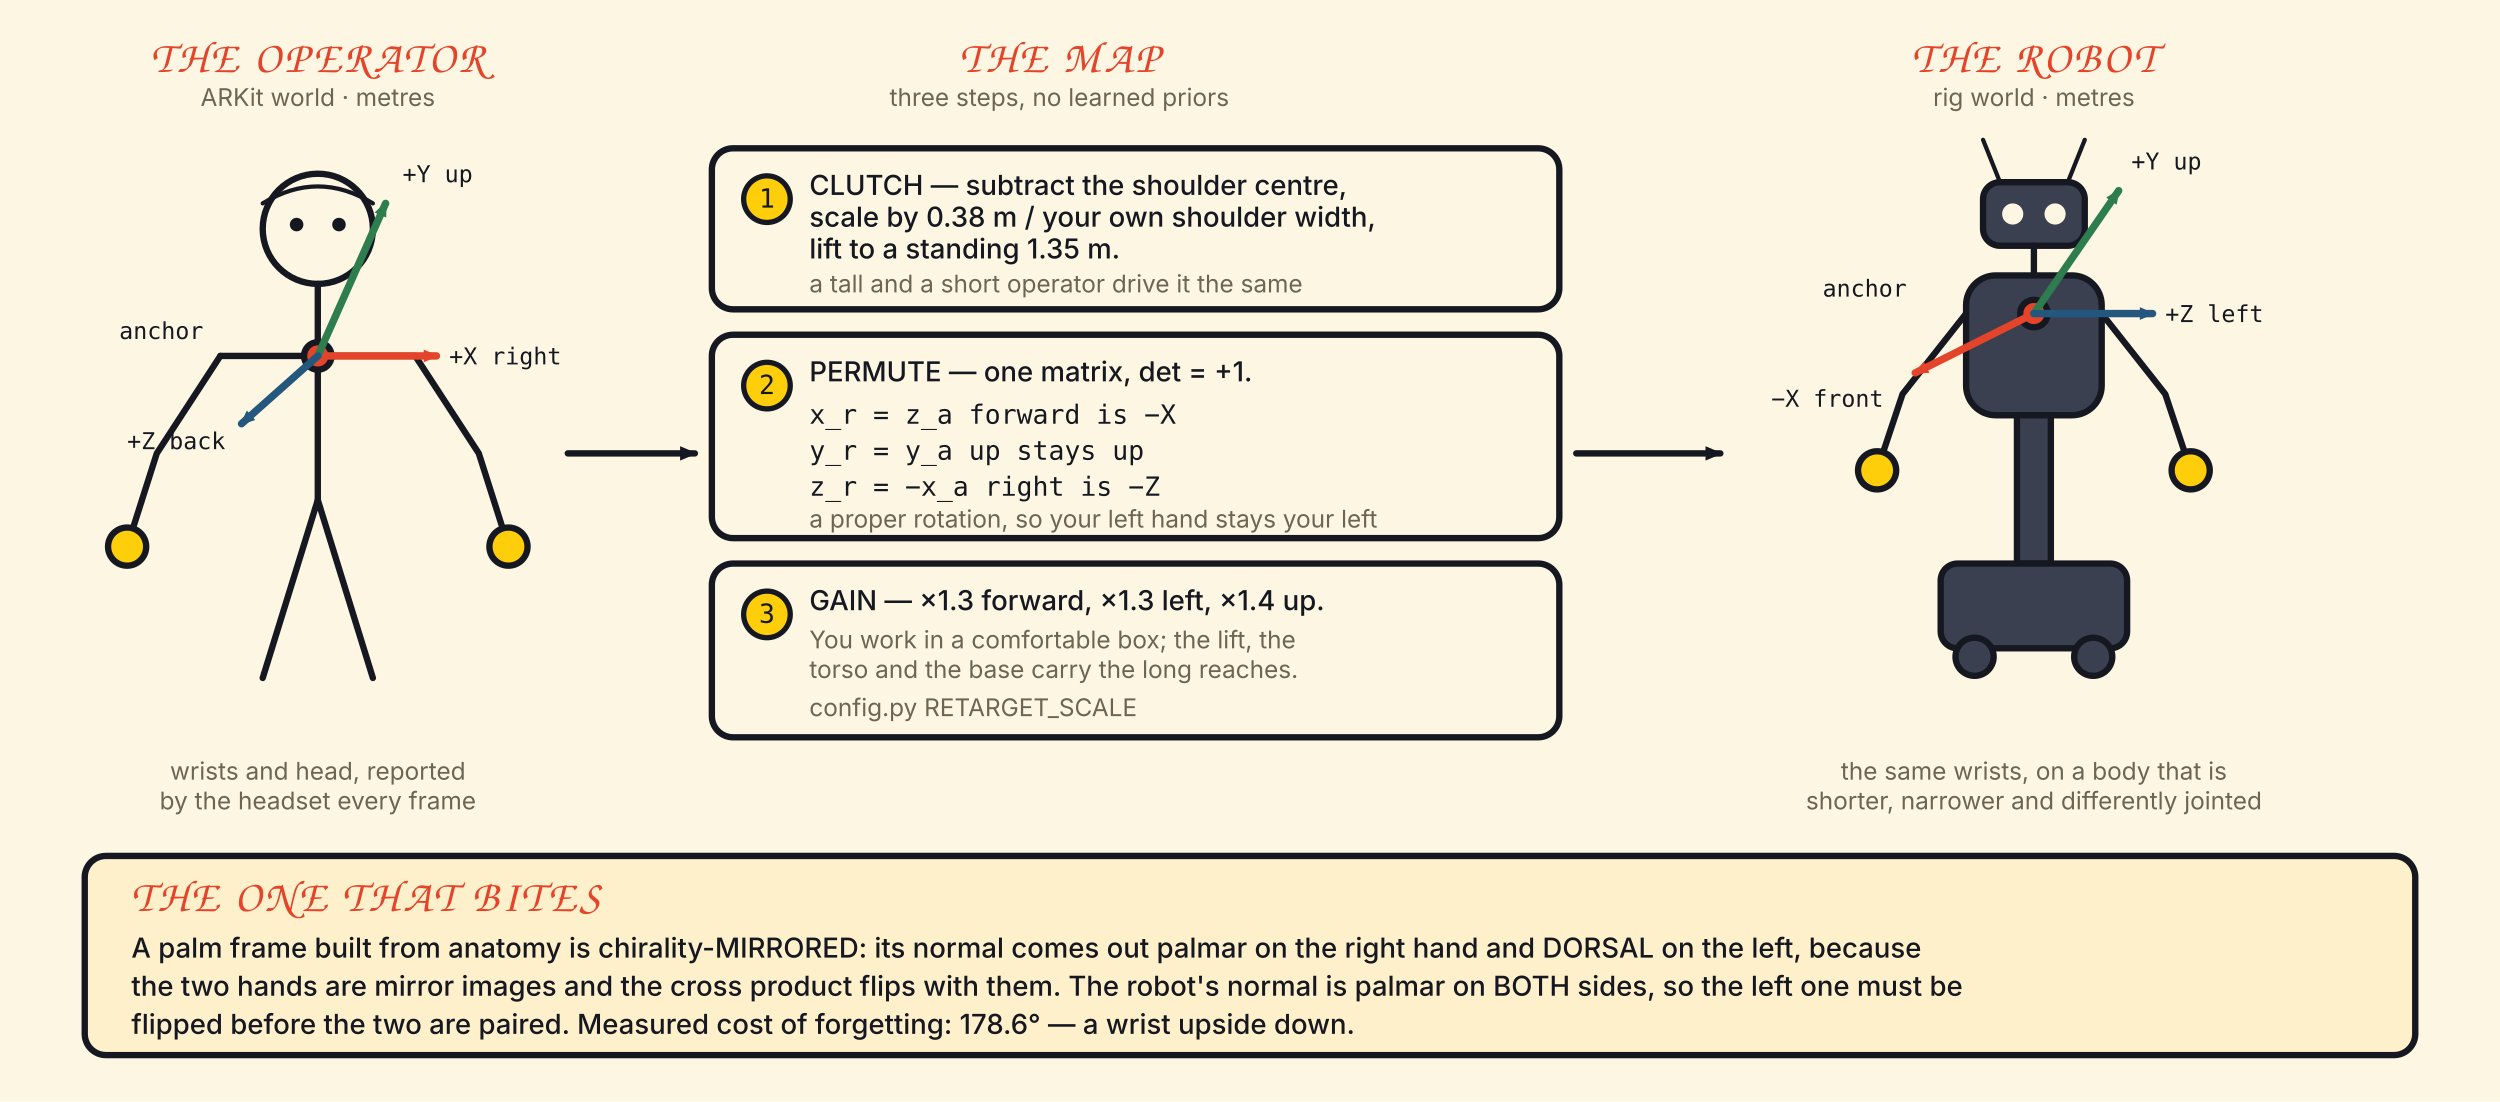
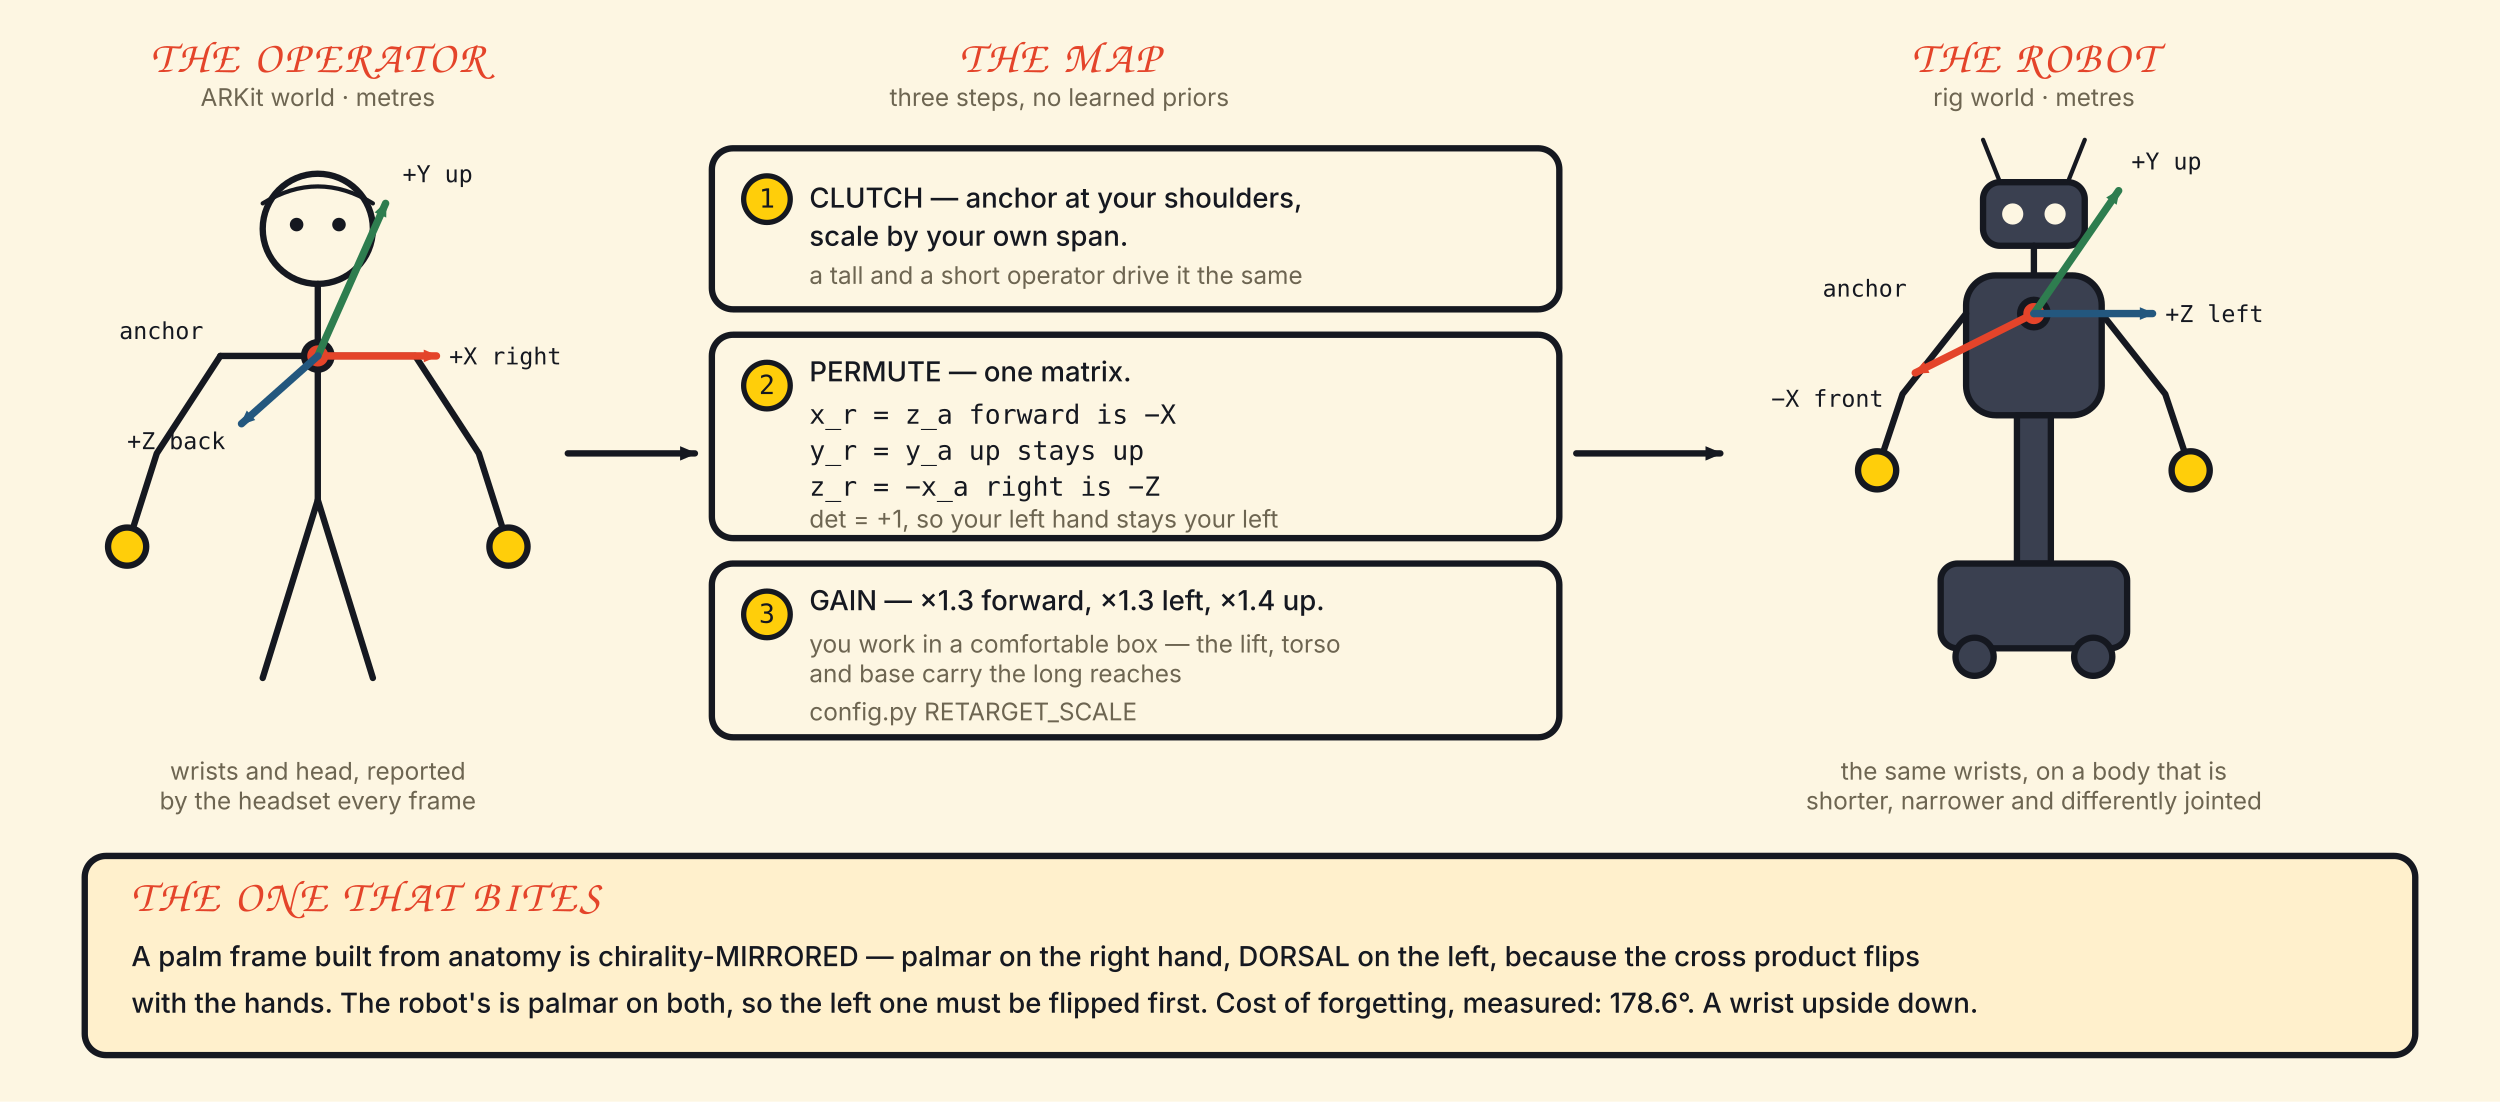
<svg xmlns="http://www.w3.org/2000/svg" viewBox="0 0 1180 520" role="img" aria-label="How an operator's frame becomes the robot's: the headset reports head and wrists in ARKit world, a shoulder-centre clutch anchors them, one permutation carries them into the robot's axes, and a per-axis gain covers MABEL's larger reach">
  <defs>
    <style>
      .ink   { fill: none; stroke: #151820; stroke-width: 3; stroke-linecap: round;
               stroke-linejoin: round; }
      .thin  { fill: none; stroke: #151820; stroke-width: 2; stroke-linecap: round; }
      .body  { fill: #FDF6E2; stroke: #151820; stroke-width: 3; stroke-linejoin: round; }
      .robot { fill: #3A4050; stroke: #151820; stroke-width: 3; stroke-linejoin: round; }
      .ax-x  { stroke: #E4442A; stroke-width: 3.5; fill: none; stroke-linecap: round; }
      .ax-y  { stroke: #2E7D4F; stroke-width: 3.5; fill: none; stroke-linecap: round; }
      .ax-z  { stroke: #23577E; stroke-width: 3.5; fill: none; stroke-linecap: round; }
      .lab   { font-family: Jost, -apple-system, sans-serif; font-weight: 500;
               font-size: 13px; fill: #151820; }
      .lab-s { font-family: Jost, -apple-system, sans-serif; font-size: 11.5px;
               fill: #6D6551; }
      .head  { font-family: Bangers, cursive; font-size: 21px; letter-spacing: 1.5px;
               fill: #E4442A; }
      .eq    { font-family: 'Space Mono', ui-monospace, monospace; font-size: 12.5px;
               fill: #151820; }
      .ax    { font-family: 'Space Mono', ui-monospace, monospace; font-size: 11px;
               fill: #151820; }
      .card  { fill: #FDF6E2; stroke: #151820; stroke-width: 3; }
      .pop   { fill: #FFCE0A; stroke: #151820; stroke-width: 2.5; }
    </style>
    <marker id="fa" markerWidth="8" markerHeight="8" refX="7" refY="4" orient="auto" markerUnits="userSpaceOnUse">
      <path d="M0 0.6 L8 4 L0 7.4 z" fill="#151820" />
    </marker>
    <marker id="fx" markerWidth="7" markerHeight="7" refX="6" refY="3.5" orient="auto" markerUnits="userSpaceOnUse">
      <path d="M0 0.5 L7 3.5 L0 6.5 z" fill="#E4442A" />
    </marker>
    <marker id="fy" markerWidth="7" markerHeight="7" refX="6" refY="3.5" orient="auto" markerUnits="userSpaceOnUse">
      <path d="M0 0.5 L7 3.5 L0 6.5 z" fill="#2E7D4F" />
    </marker>
    <marker id="fz" markerWidth="7" markerHeight="7" refX="6" refY="3.5" orient="auto" markerUnits="userSpaceOnUse">
      <path d="M0 0.5 L7 3.5 L0 6.5 z" fill="#23577E" />
    </marker>
  </defs>
  <rect width="1180" height="520" fill="#FDF6E2" />
  <text x="150" y="34" class="head" text-anchor="middle">THE OPERATOR</text>
  <text x="150" y="50" class="lab-s" text-anchor="middle">ARKit world · metres</text>
  <circle cx="150" cy="108" r="26" class="body" />
  <path d="M124 96 q26 -16 52 0" class="thin" />
  <circle cx="140" cy="106" r="3.2" fill="#151820" />
  <circle cx="160" cy="106" r="3.2" fill="#151820" />
  <path d="M150 134 L150 236" class="ink" />
  <path d="M104 168 L196 168" class="ink" />
  <path d="M104 168 L74 214 L60 258" class="ink" />
  <path d="M196 168 L226 214 L240 258" class="ink" />
  <circle cx="60" cy="258" r="9" fill="#FFCE0A" stroke="#151820" stroke-width="3" />
  <circle cx="240" cy="258" r="9" fill="#FFCE0A" stroke="#151820" stroke-width="3" />
  <path d="M150 236 L124 320 M150 236 L176 320" class="ink" />
  <circle cx="150" cy="168" r="6.5" fill="#E4442A" stroke="#151820" stroke-width="3" />
  <path d="M150 168 L150 168" class="ink" />
  <text x="96" y="160" class="ax" text-anchor="end">anchor</text>
  <path d="M150 168 L206 168" class="ax-x" marker-end="url(#fx)" />
  <path d="M150 168 L182 96" class="ax-y" marker-end="url(#fy)" />
  <path d="M150 168 L114 200" class="ax-z" marker-end="url(#fz)" />
  <text x="212" y="172" class="ax" fill="#E4442A">+X right</text>
  <text x="190" y="86" class="ax" fill="#2E7D4F">+Y up</text>
  <text x="60" y="212" class="ax" fill="#23577E">+Z back</text>
  <text x="150" y="368" class="lab-s" text-anchor="middle">wrists and head, reported</text>
  <text x="150" y="382" class="lab-s" text-anchor="middle">by the headset every frame</text>
  <text x="500" y="34" class="head" text-anchor="middle">THE MAP</text>
  <text x="500" y="50" class="lab-s" text-anchor="middle">three steps, no learned priors</text>
  <rect x="336" y="70" width="400" height="76" rx="10" class="card" />
  <circle cx="362" cy="94" r="11" class="pop" />
  <text x="362" y="98" class="eq" text-anchor="middle">1</text>
-   <text x="382" y="92" class="lab">CLUTCH — subtract the shoulder centre,</text>
-   <text x="382" y="107" class="lab">scale by 0.38 m / your own shoulder width,</text>
-   <text x="382" y="122" class="lab">lift to a standing 1.35 m.</text>
-   <text x="382" y="138" class="lab-s">a tall and a short operator drive it the same</text>
+   <text x="382" y="98" class="lab">CLUTCH — anchor at your shoulders,</text>
+   <text x="382" y="116" class="lab">scale by your own span.</text>
+   <text x="382" y="134" class="lab-s">a tall and a short operator drive it the same</text>
  <rect x="336" y="158" width="400" height="96" rx="10" class="card" />
  <circle cx="362" cy="182" r="11" class="pop" />
  <text x="362" y="186" class="eq" text-anchor="middle">2</text>
-   <text x="382" y="180" class="lab">PERMUTE — one matrix, det = +1.</text>
+   <text x="382" y="180" class="lab">PERMUTE — one matrix.</text>
  <text x="382" y="200" class="eq">x_r =  z_a      forward is −X</text>
  <text x="382" y="217" class="eq">y_r =  y_a      up stays up</text>
  <text x="382" y="234" class="eq">z_r = −x_a      right is −Z</text>
-   <text x="382" y="249" class="lab-s">a proper rotation, so your left hand stays your left</text>
+   <text x="382" y="249" class="lab-s">det = +1, so your left hand stays your left</text>
  <rect x="336" y="266" width="400" height="82" rx="10" class="card" />
  <circle cx="362" cy="290" r="11" class="pop" />
  <text x="362" y="294" class="eq" text-anchor="middle">3</text>
  <text x="382" y="288" class="lab">GAIN — ×1.3 forward, ×1.3 left, ×1.4 up.</text>
-   <text x="382" y="306" class="lab-s">You work in a comfortable box; the lift, the</text>
-   <text x="382" y="320" class="lab-s">torso and the base carry the long reaches.</text>
-   <text x="382" y="338" class="lab-s">config.py RETARGET_SCALE</text>
+   <text x="382" y="308" class="lab-s">you work in a comfortable box — the lift, torso</text>
+   <text x="382" y="322" class="lab-s">and base carry the long reaches</text>
+   <text x="382" y="340" class="lab-s">config.py RETARGET_SCALE</text>
  <path d="M268 214 L328 214" class="ink" marker-end="url(#fa)" />
  <path d="M744 214 L812 214" class="ink" marker-end="url(#fa)" />
  <text x="960" y="34" class="head" text-anchor="middle">THE ROBOT</text>
  <text x="960" y="50" class="lab-s" text-anchor="middle">rig world · metres</text>
  <rect x="936" y="86" width="48" height="30" rx="8" class="robot" />
  <circle cx="950" cy="101" r="5" fill="#FDF6E2" />
  <circle cx="970" cy="101" r="5" fill="#FDF6E2" />
  <path d="M944 86 L936 66 M976 86 L984 66" class="thin" />
  <path d="M960 116 L960 130" class="ink" />
  <rect x="928" y="130" width="64" height="66" rx="14" class="robot" />
  <path d="M928 148 L898 186 L886 222" class="ink" />
  <path d="M992 148 L1022 186 L1034 222" class="ink" />
  <circle cx="886" cy="222" r="9" fill="#FFCE0A" stroke="#151820" stroke-width="3" />
  <circle cx="1034" cy="222" r="9" fill="#FFCE0A" stroke="#151820" stroke-width="3" />
  <rect x="952" y="196" width="16" height="70" class="robot" />
  <rect x="916" y="266" width="88" height="40" rx="8" class="robot" />
  <circle cx="932" cy="310" r="9" class="robot" />
  <circle cx="988" cy="310" r="9" class="robot" />
  <circle cx="960" cy="148" r="6.5" fill="#E4442A" stroke="#151820" stroke-width="3" />
  <text x="900" y="140" class="ax" text-anchor="end">anchor</text>
  <path d="M960 148 L904 176" class="ax-x" marker-end="url(#fx)" />
  <path d="M960 148 L1000 90" class="ax-y" marker-end="url(#fy)" />
  <path d="M960 148 L1016 148" class="ax-z" marker-end="url(#fz)" />
  <text x="836" y="192" class="ax" fill="#E4442A">−X front</text>
  <text x="1006" y="80" class="ax" fill="#2E7D4F">+Y up</text>
  <text x="1022" y="152" class="ax" fill="#23577E">+Z left</text>
  <text x="960" y="368" class="lab-s" text-anchor="middle">the same wrists, on a body that is</text>
  <text x="960" y="382" class="lab-s" text-anchor="middle">shorter, narrower and differently jointed</text>
  <rect x="40" y="404" width="1100" height="94" rx="10" fill="#FFF0CC" stroke="#151820" stroke-width="3" />
  <text x="62" y="430" class="head" font-size="16">THE ONE THAT BITES</text>
-   <text x="62" y="452" class="lab">A palm frame built from anatomy is chirality-MIRRORED: its normal comes out palmar on the right hand and DORSAL on the left, because</text>
-   <text x="62" y="470" class="lab">the two hands are mirror images and the cross product flips with them. The robot's normal is palmar on BOTH sides, so the left one must be</text>
-   <text x="62" y="488" class="lab">flipped before the two are paired. Measured cost of forgetting: 178.6° — a wrist upside down.</text>
+   <text x="62" y="456" class="lab">A palm frame built from anatomy is chirality-MIRRORED — palmar on the right hand, DORSAL on the left, because the cross product flips</text>
+   <text x="62" y="478" class="lab">with the hands. The robot's is palmar on both, so the left one must be flipped first. Cost of forgetting, measured: 178.6°. A wrist upside down.</text>
</svg>
